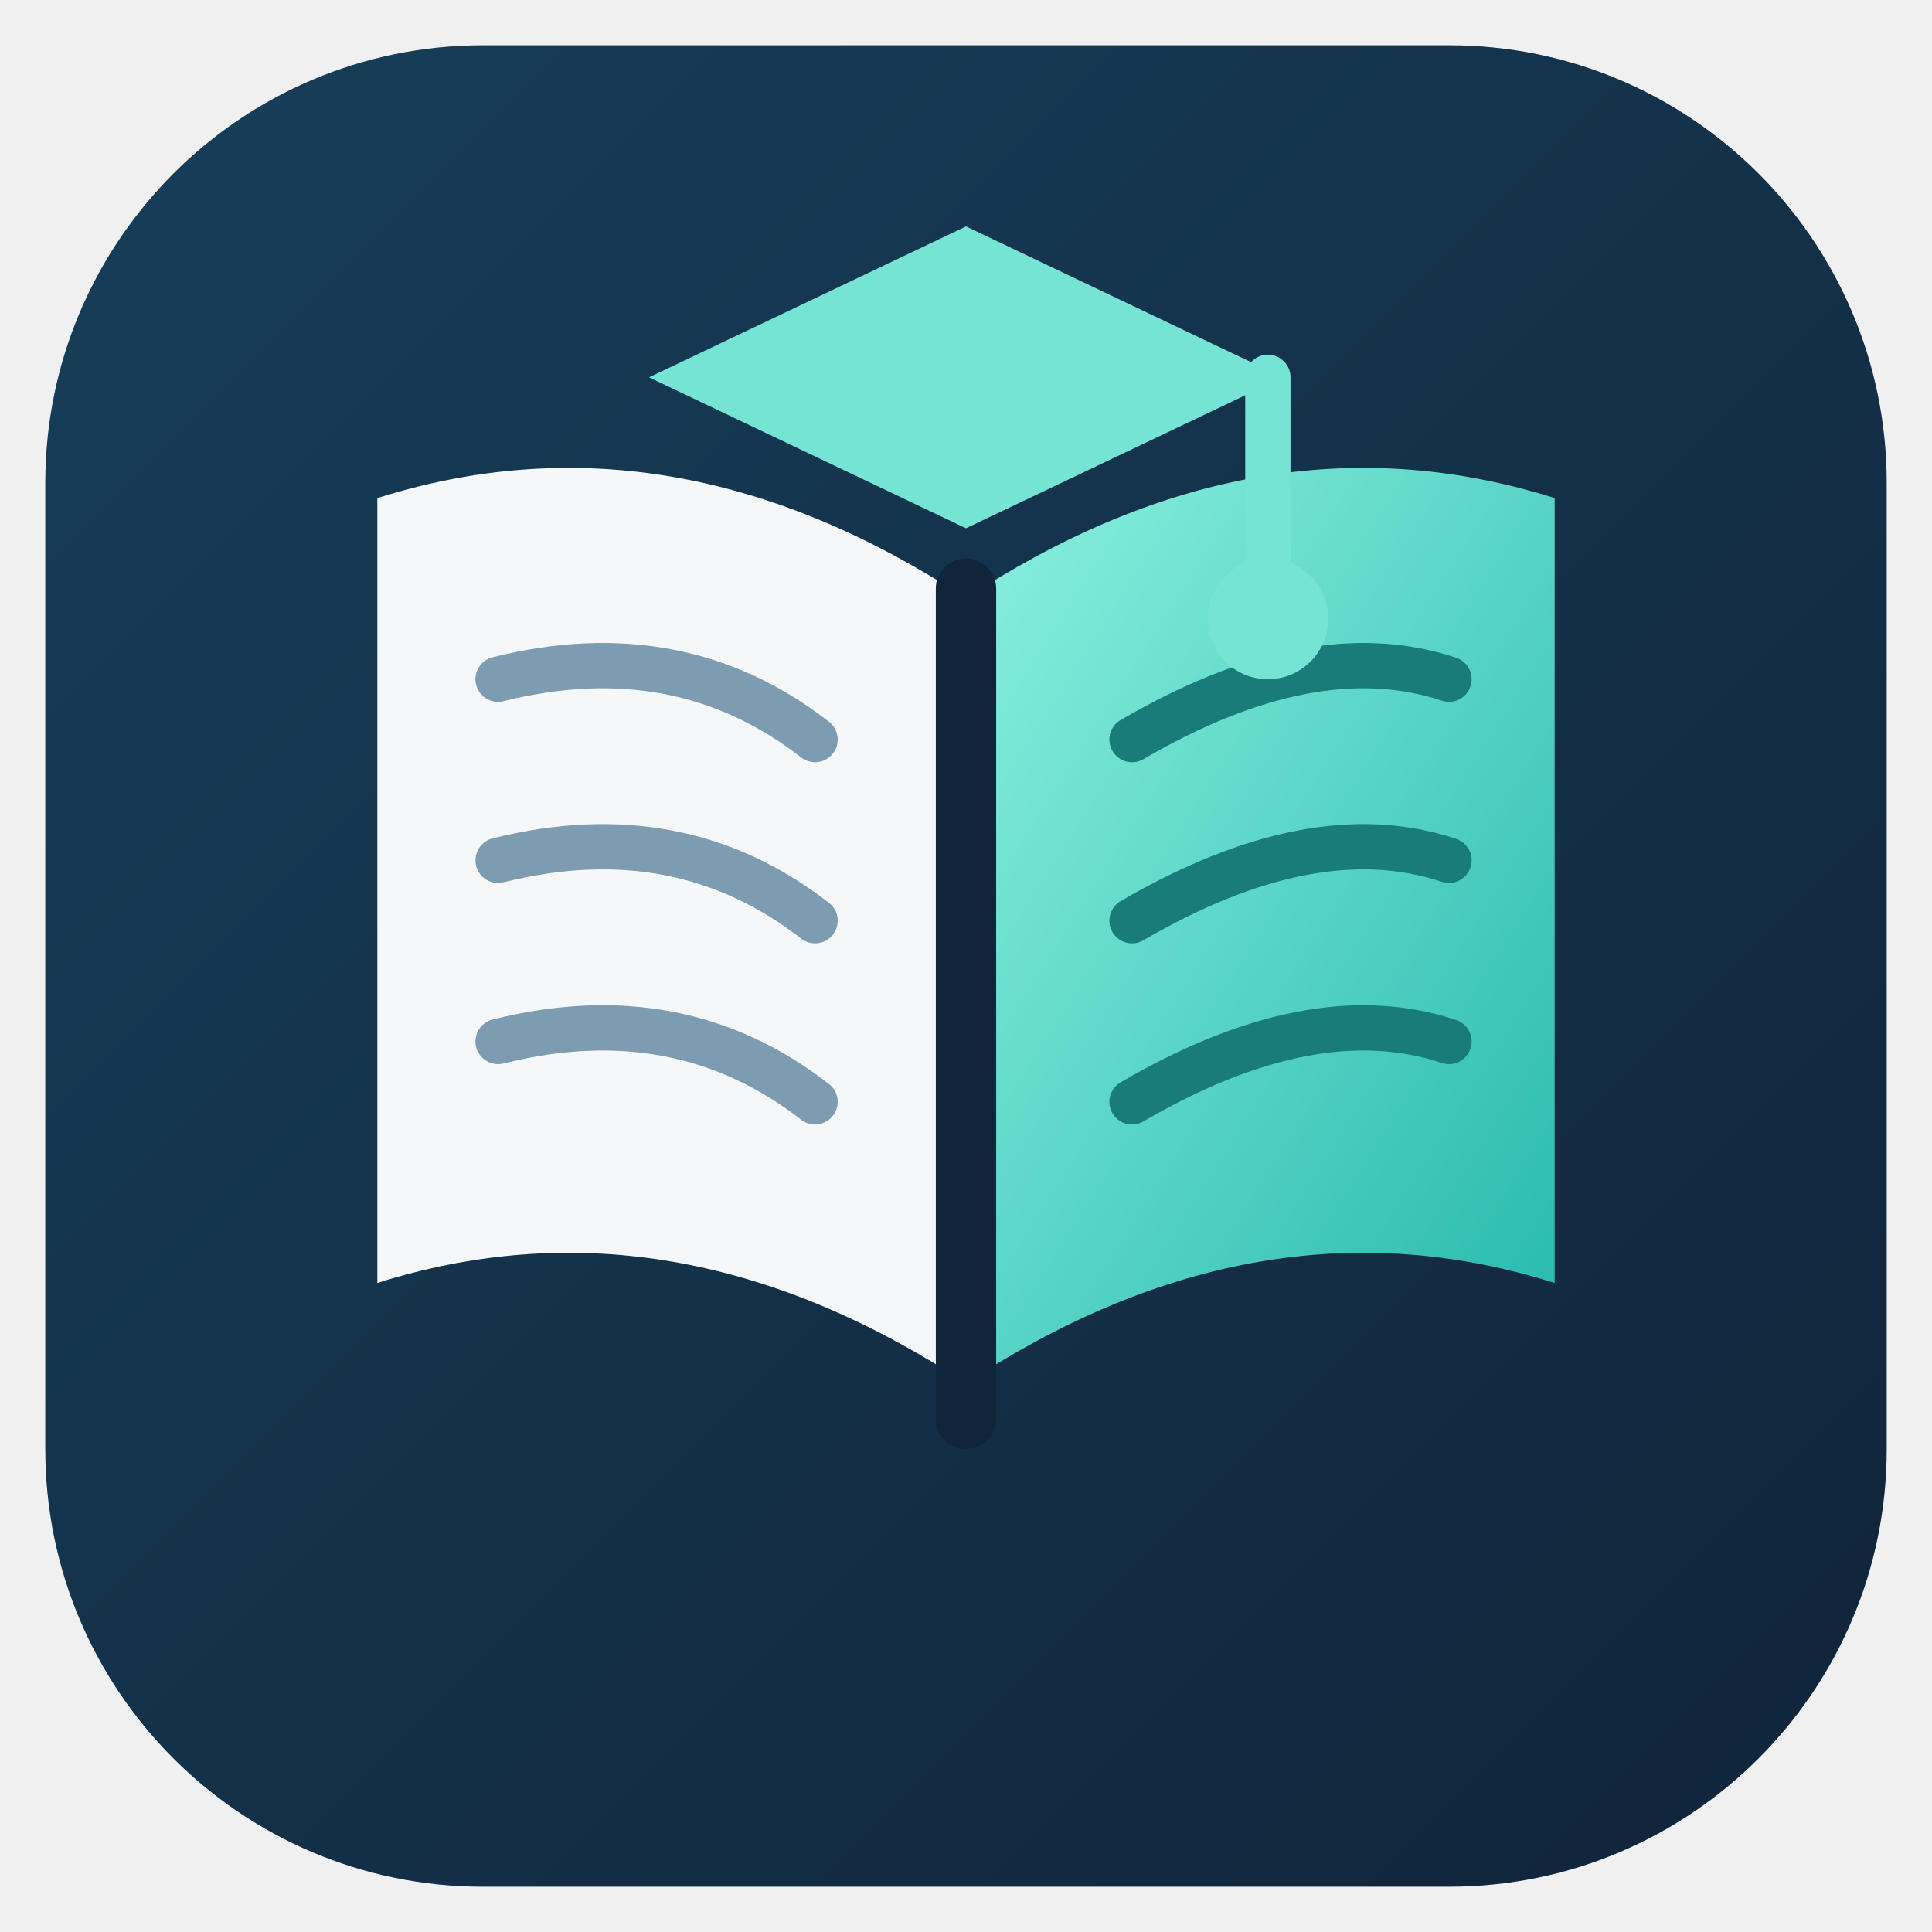
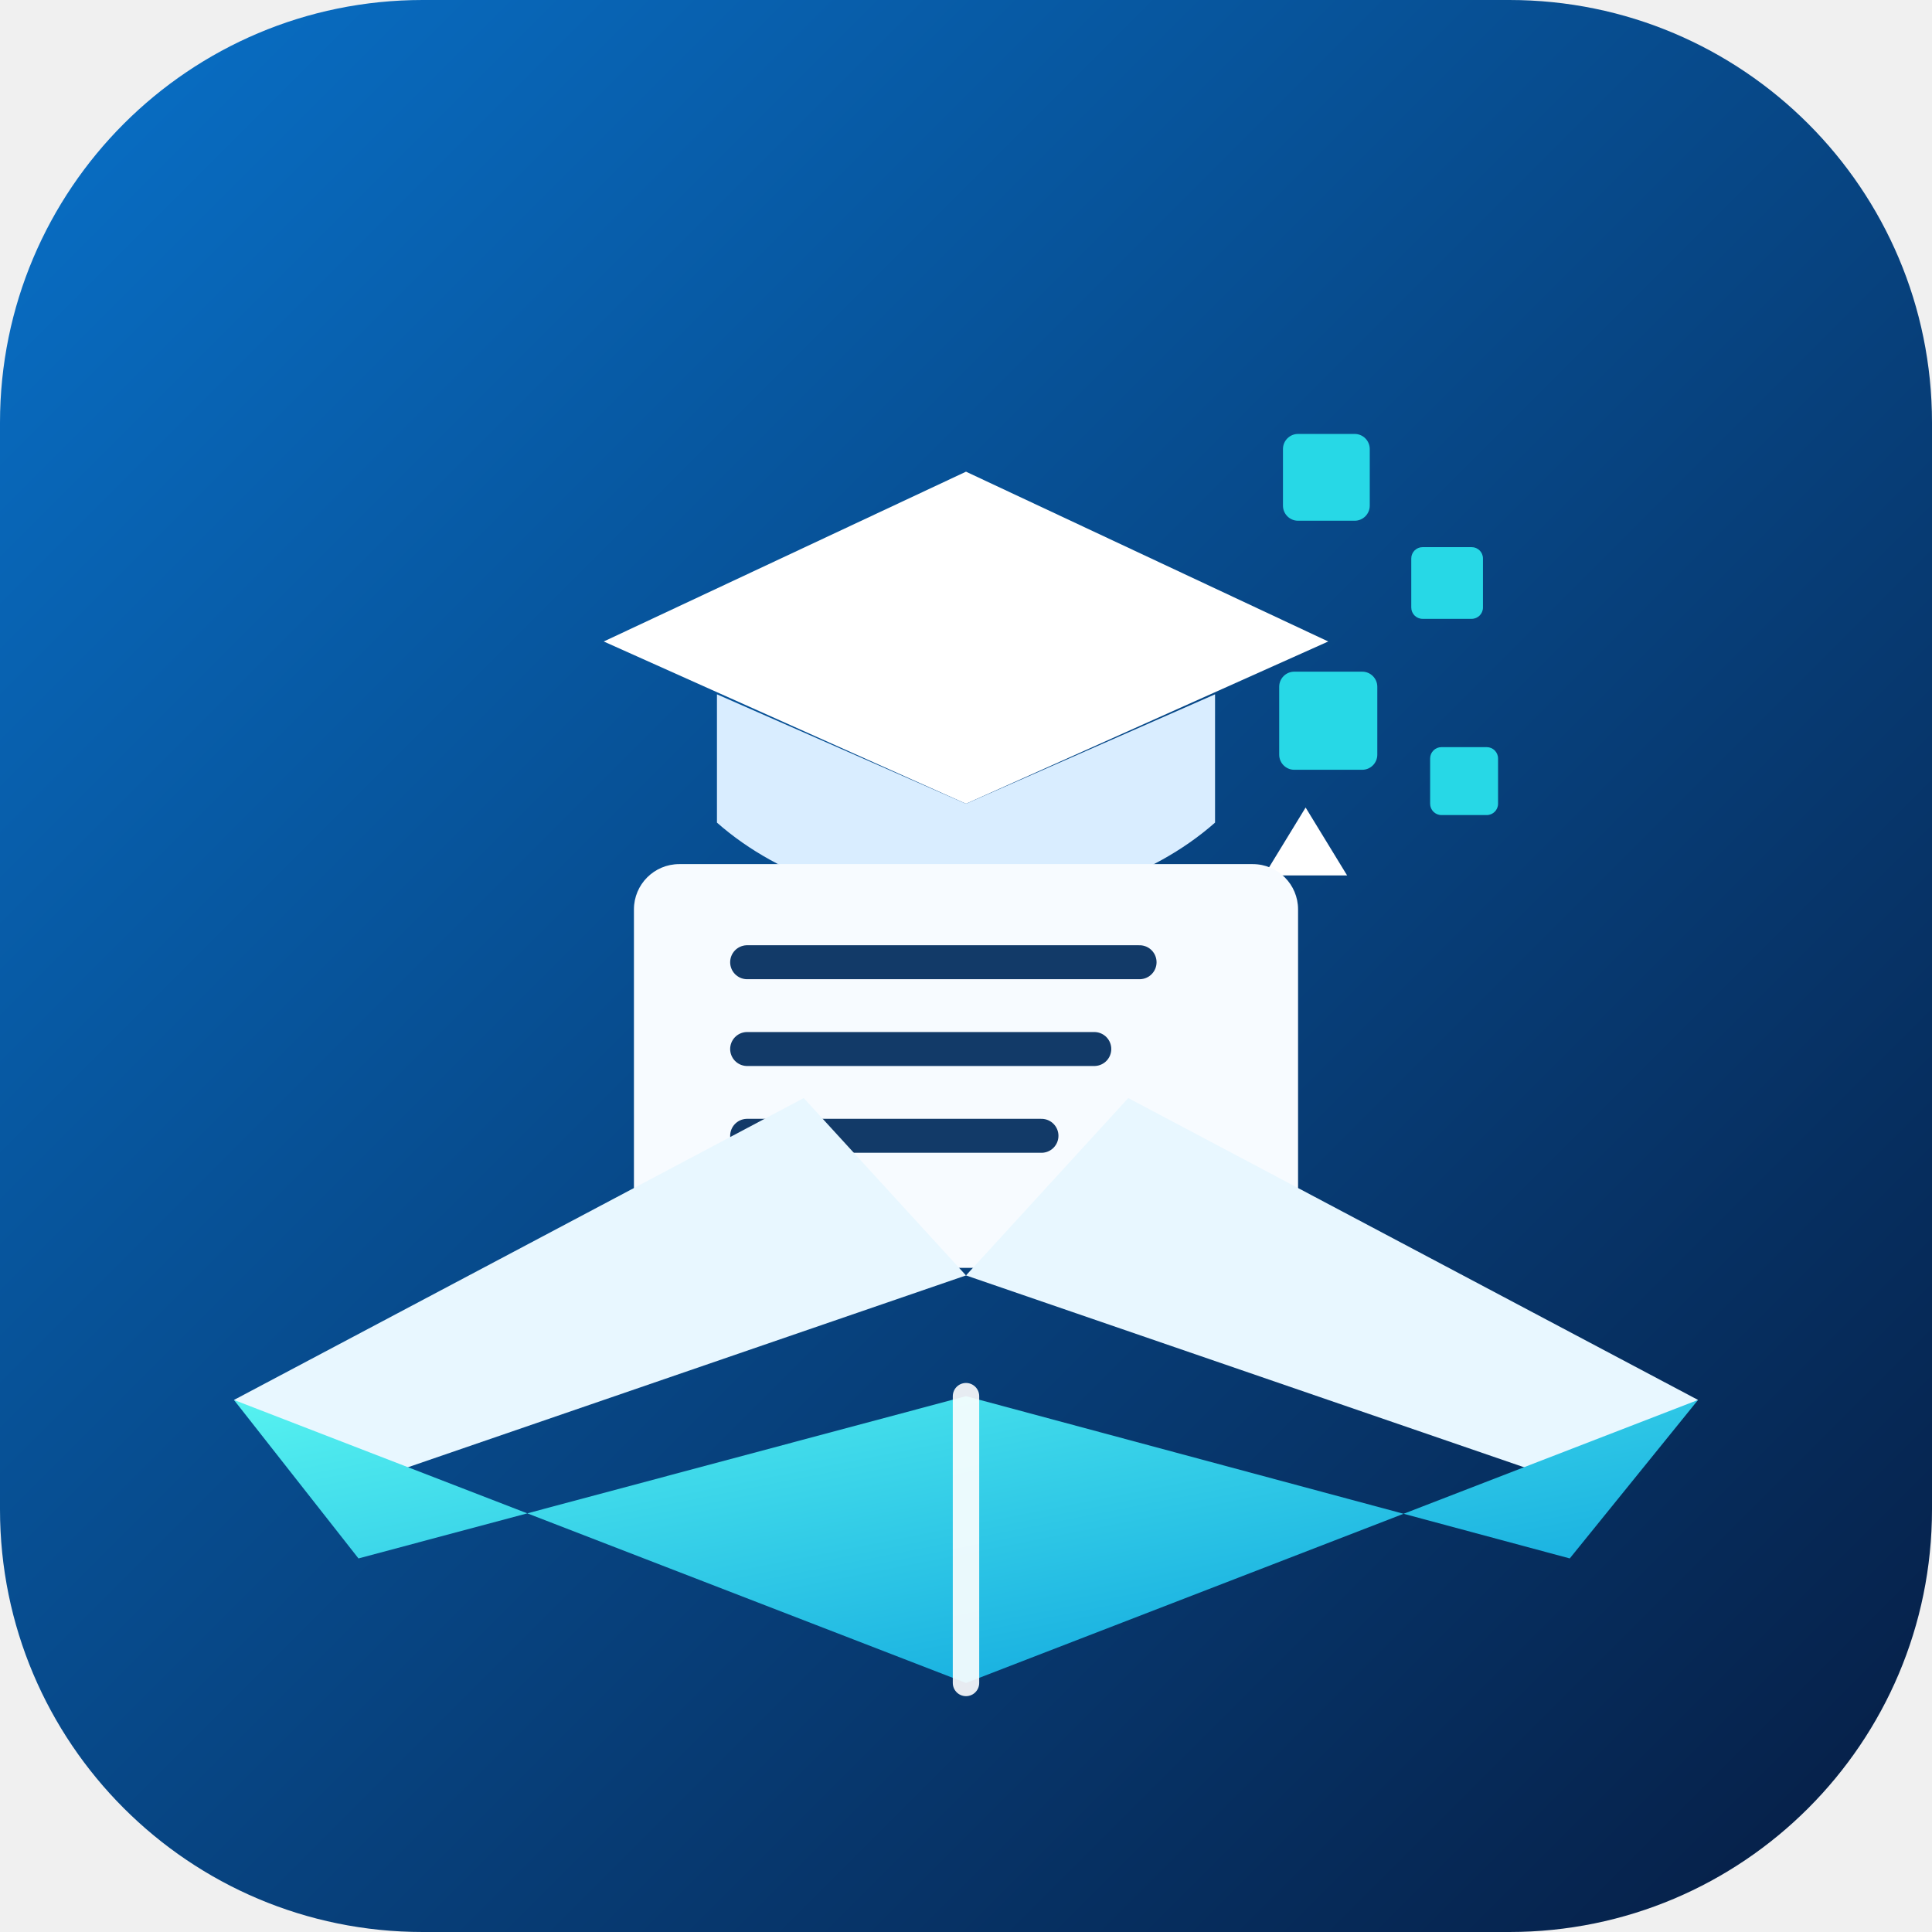
- <svg xmlns="http://www.w3.org/2000/svg" viewBox="0 0 128 128">
+ <svg xmlns="http://www.w3.org/2000/svg" viewBox="0 0 512 512">
  <defs>
    <linearGradient id="bg" x1="0" y1="0" x2="1" y2="1">
-       <stop stop-color="#173e59" />
-       <stop offset="1" stop-color="#10243a" />
+       <stop stop-color="#0871c9" />
+       <stop offset="1" stop-color="#061c42" />
    </linearGradient>
-     <linearGradient id="teal" x1="0" y1="0" x2="1" y2="1">
-       <stop stop-color="#8bf0df" />
-       <stop offset="1" stop-color="#26b9ad" />
+     <linearGradient id="book" x1="0" y1="0" x2="1" y2="1">
+       <stop stop-color="#56f2f0" />
+       <stop offset="1" stop-color="#079ddc" />
    </linearGradient>
  </defs>
-   <rect x="3" y="3" width="122" height="122" rx="29" fill="url(#bg)" />
-   <path d="M25 33 Q44 27 63 39 L63 91 Q44 79 25 85 Z" fill="#fff" opacity=".96" />
-   <path d="M103 33 Q84 27 65 39 L65 91 Q84 79 103 85 Z" fill="url(#teal)" />
-   <path d="M64 39 V94" stroke="#10243a" stroke-width="4" stroke-linecap="round" />
-   <path d="M33 45 Q45 42 54 49 M33 57 Q45 54 54 61 M33 69 Q45 66 54 73" fill="none" stroke="#7d9bb1" stroke-width="3" stroke-linecap="round" />
-   <path d="M75 49 Q87 42 96 45 M75 61 Q87 54 96 57 M75 73 Q87 66 96 69" fill="none" stroke="#197c79" stroke-width="3" stroke-linecap="round" />
-   <path d="M43 25 L64 15 L85 25 L64 35 Z" fill="#75e4d4" />
-   <path d="M84 25 V38" stroke="#75e4d4" stroke-width="3" stroke-linecap="round" />
-   <circle cx="84" cy="41" r="4" fill="#75e4d4" />
+   <rect width="512" height="512" rx="112" fill="url(#bg)" />
+   <g fill="#27d8e6">
+     <rect x="340" y="115" width="23" height="23" rx="4" />
+     <rect x="374" y="145" width="19" height="19" rx="3" />
+     <rect x="339" y="178" width="26" height="26" rx="4" />
+     <rect x="379" y="198" width="18" height="18" rx="3" />
+   </g>
+   <path d="M160 170 256 125 352 170 256 213Z" fill="#fff" />
+   <path d="M190 184v34c34 30 98 30 132 0v-34l-66 29z" fill="#d9edff" />
+   <path d="M346 175v39l-11 18h22l-11-18" fill="#fff" />
+   <path d="M180 229h152a12 12 0 0 1 12 12v95H168v-95a12 12 0 0 1 12-12" fill="#f7fbff" />
+   <path d="M198 255h104M198 278h92M198 301h78" stroke="#123a68" stroke-width="9" stroke-linecap="round" />
+   <path d="M256 338 96 393l-34-22 151-80z" fill="#e8f7ff" />
+   <path d="M256 338 416 393l34-22-151-80z" fill="#e8f7ff" />
+   <path d="M256 370 95 413l-33-42 194 75 194-75-34 42z" fill="url(#book)" />
+   <path d="M256 370 256 446" stroke="#fff" stroke-width="7" stroke-linecap="round" opacity=".9" />
</svg>
